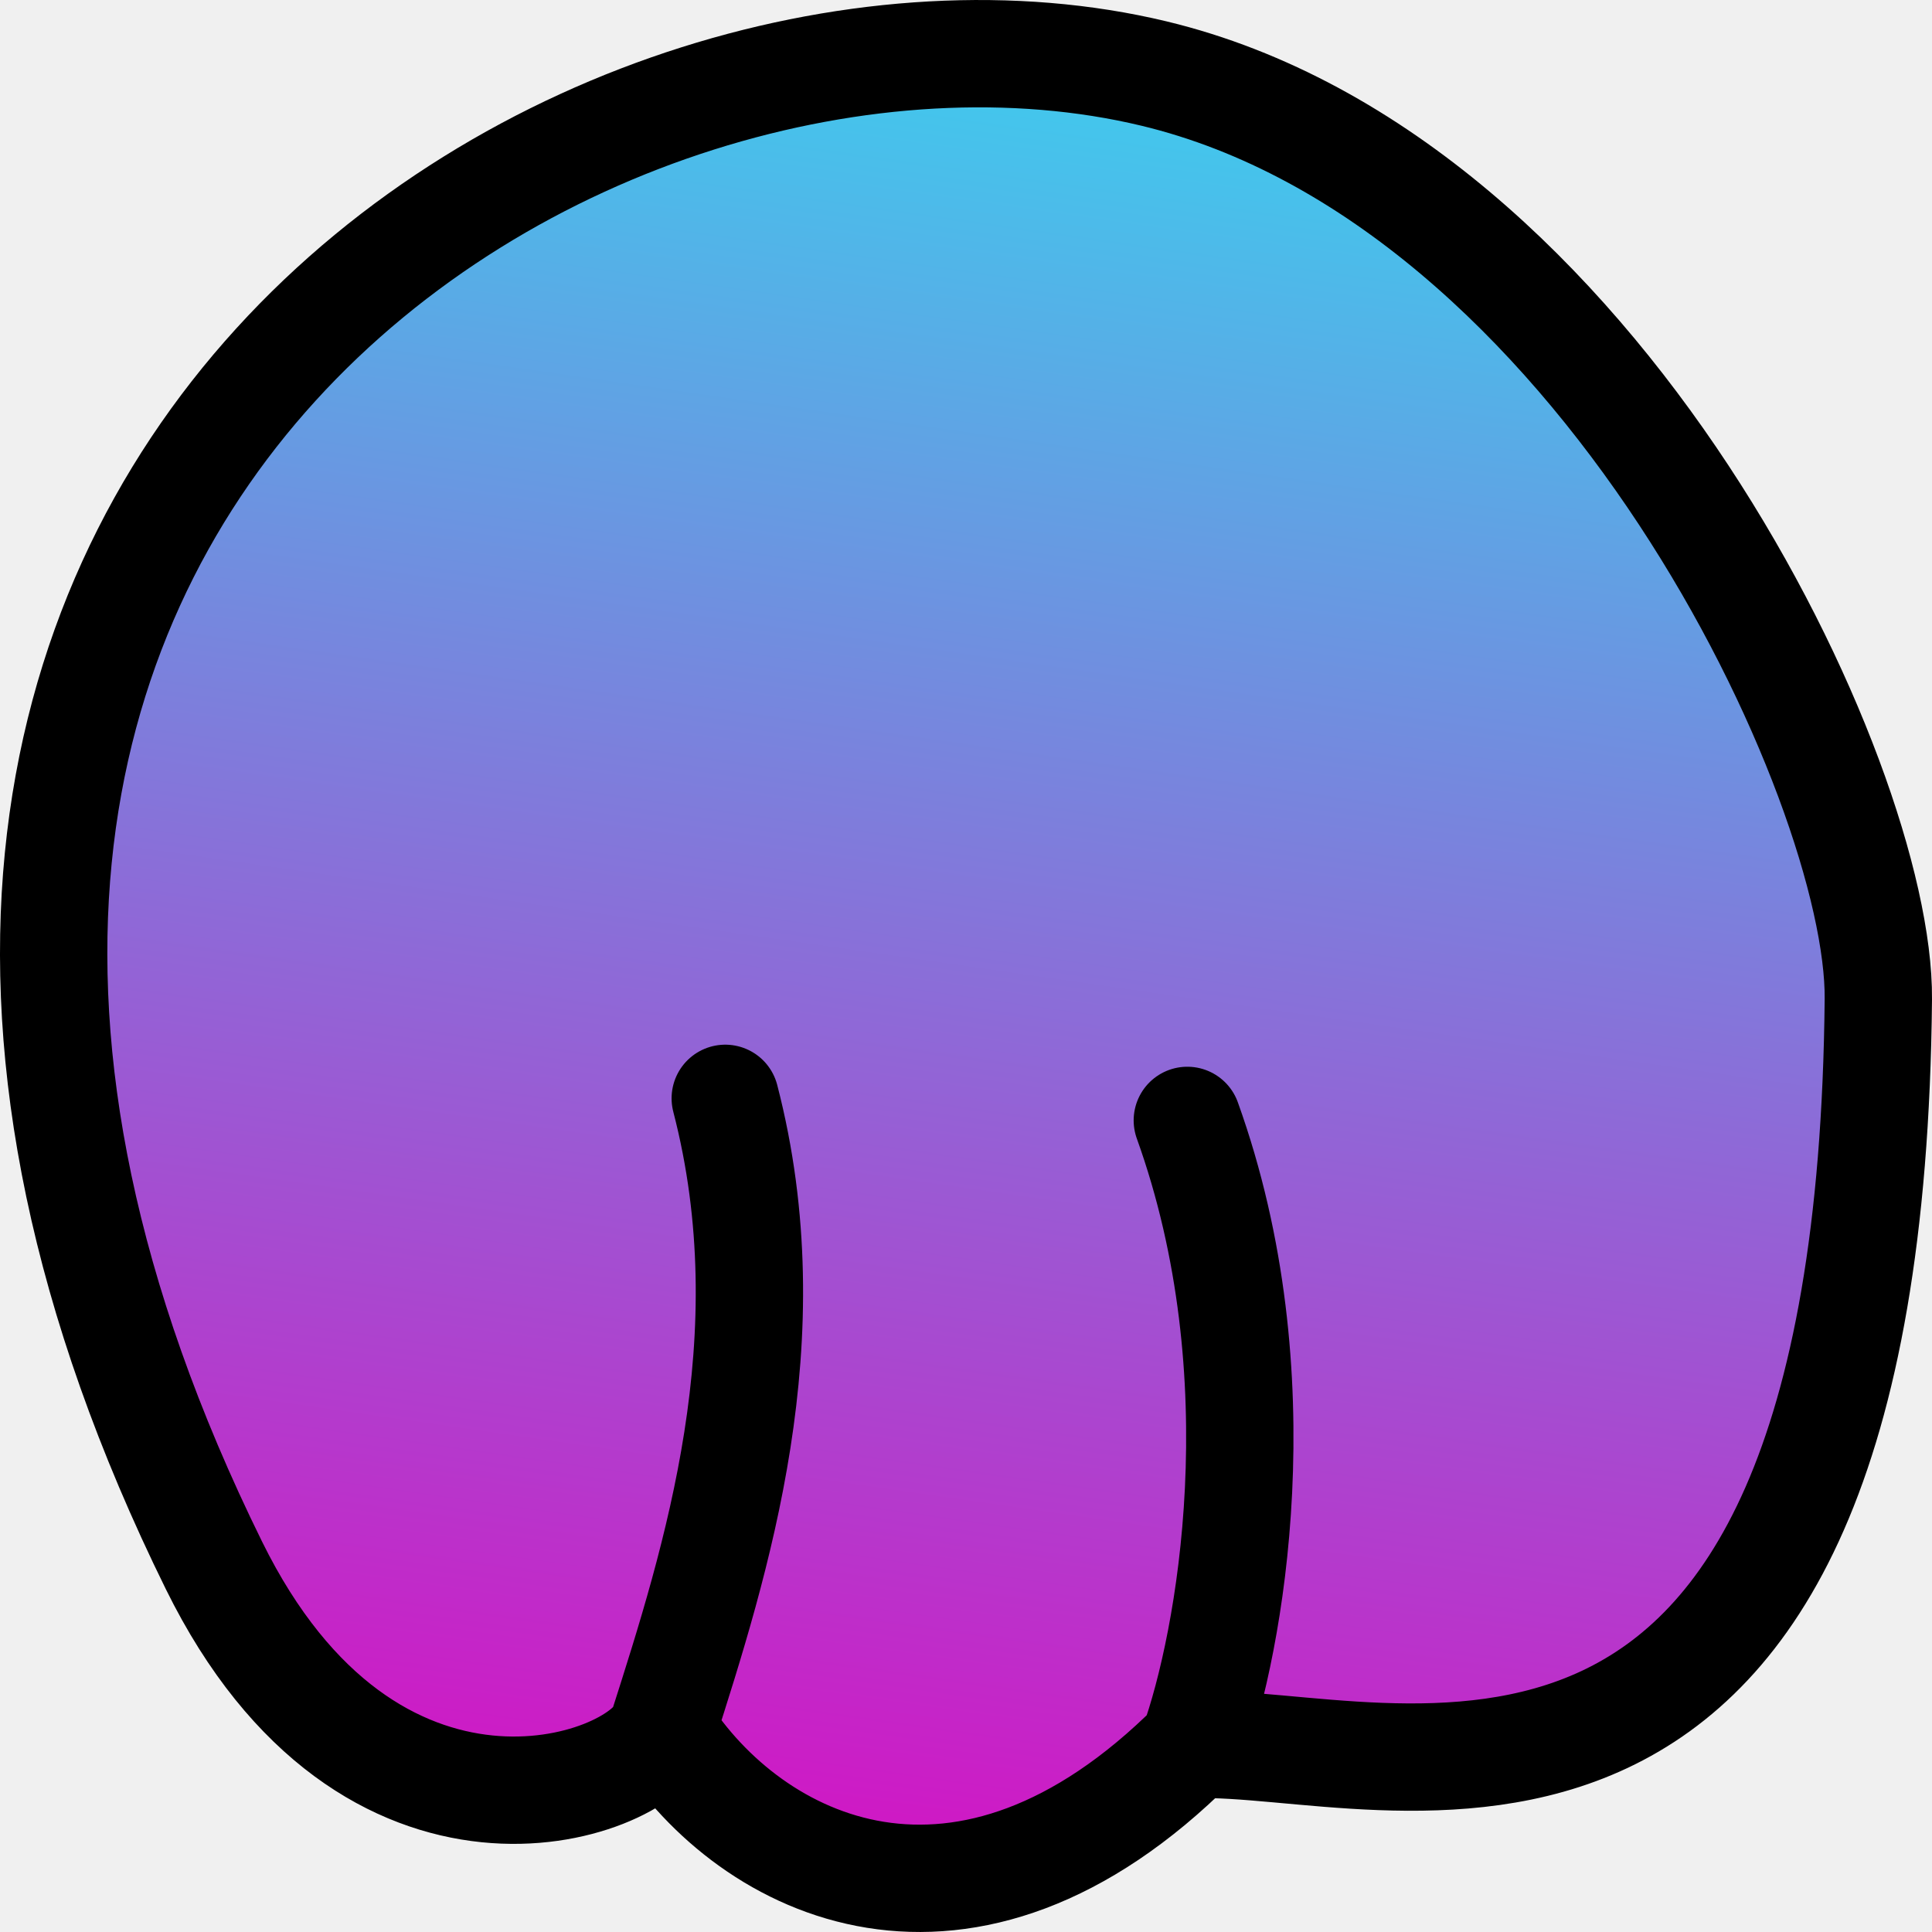
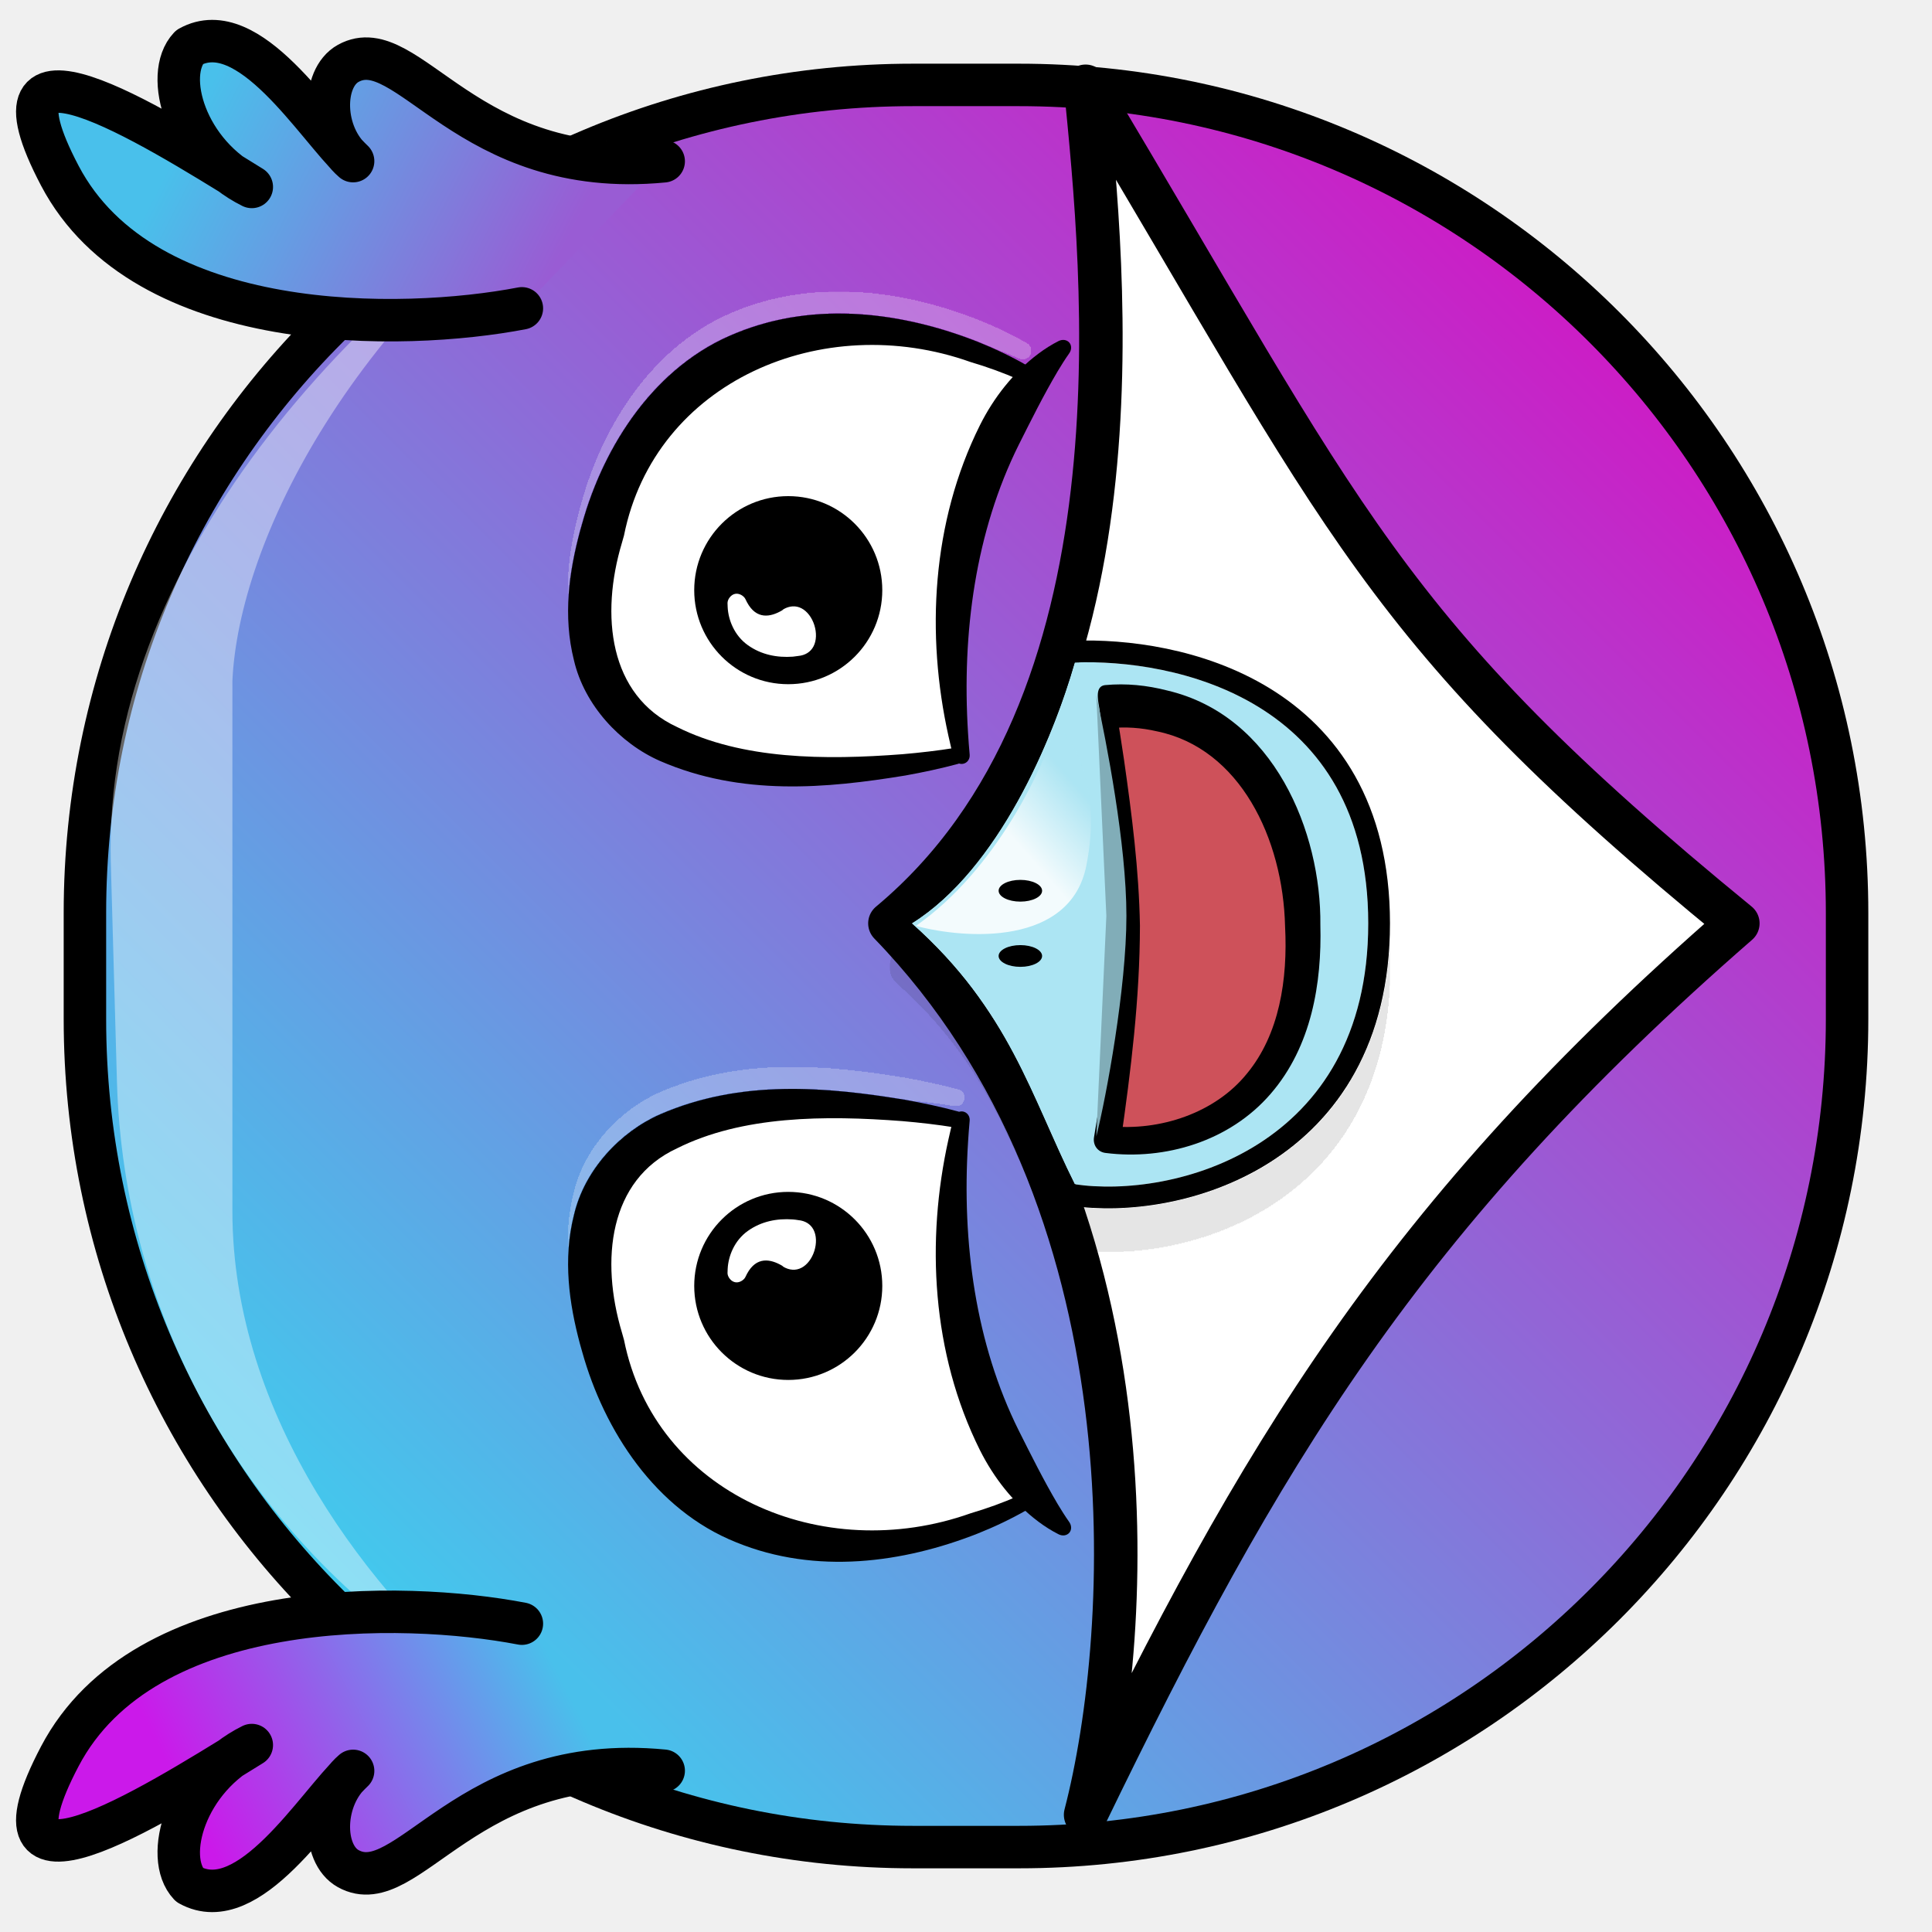
- <svg xmlns="http://www.w3.org/2000/svg" width="36" height="36" viewBox="0 0 36 36" fill="none">
-   <path d="M21.501 1.37C29.791 3.361 35.037 14.573 35 18.619C34.839 36.014 25.82 32.379 22.238 32.508C17.978 36.764 13.998 34.818 12.342 32.221C11.864 33.364 6.889 35.059 3.987 29.169C-5.923 9.057 11.138 -1.12 21.501 1.37Z" fill="url(#paint0_linear_2169_8531)" />
-   <path d="M12.342 32.221C11.864 33.364 6.889 35.059 3.987 29.169C-5.923 9.057 11.138 -1.12 21.501 1.37C29.791 3.361 35.037 14.573 35 18.619C34.839 36.014 25.82 32.379 22.238 32.508M12.342 32.221C13.998 34.818 17.978 36.764 22.238 32.508M12.342 32.221C13.349 29.071 14.671 24.924 13.514 20.466M22.238 32.508C22.915 30.618 23.839 25.645 22.124 20.877" stroke="black" stroke-width="2" stroke-linecap="round" />
+ <svg xmlns="http://www.w3.org/2000/svg" width="91" height="91" viewBox="0 0 91 91" fill="none">
+   <rect x="4" y="87" width="83" height="83" rx="39" transform="rotate(-90 4 87)" fill="url(#paint0_linear_2037_1255)" stroke="black" stroke-width="2" />
+   <path d="M41.916 43.492C54.614 56.6 53.351 76.945 51.133 85.48C59.325 68.582 65.982 57.317 81.855 43.492C64.958 29.666 63.422 24.546 51.133 4.064C51.986 12.769 54.205 33.251 41.916 43.492Z" fill="white" stroke="black" stroke-width="2.048" stroke-linecap="round" stroke-linejoin="round" />
+   <path d="M40.48 73.19L48.183 70.687L44.524 61.251L45.294 52.779L35.666 52.008L29.889 53.741L27.578 58.941L29.119 65.68L32.97 70.687L40.48 73.19Z" fill="white" />
+   <g filter="url(#filter0_d_2037_1255)">
+     <path d="M48.357 71.126C48.443 71.077 48.509 70.997 48.539 70.901C48.57 70.806 48.562 70.703 48.517 70.614C48.471 70.526 48.393 70.459 48.298 70.427C48.203 70.395 48.1 70.401 48.009 70.442C47.265 70.771 46.494 71.049 45.712 71.28C38.749 73.758 30.843 70.364 29.391 63.11C29.357 62.992 29.324 62.876 29.293 62.762C28.274 59.364 28.672 55.578 31.885 54.09C34.954 52.553 38.847 52.525 42.512 52.807C43.328 52.877 44.175 52.975 44.958 53.101C45.056 53.118 45.158 53.098 45.242 53.044C45.326 52.989 45.385 52.904 45.406 52.807C45.428 52.711 45.41 52.609 45.357 52.524C45.304 52.439 45.22 52.378 45.124 52.351C44.321 52.134 43.476 51.955 42.645 51.805C38.904 51.192 34.916 50.828 31.093 52.486C29.206 53.315 27.527 55.111 27.034 57.23C26.507 59.321 26.809 61.401 27.316 63.299C27.351 63.426 27.387 63.554 27.425 63.684C28.456 67.374 30.866 71.126 34.679 72.646C38.442 74.183 42.55 73.609 46.044 72.235C46.84 71.918 47.616 71.55 48.357 71.126Z" fill="black" />
+   </g>
+   <path d="M49.862 72.268C49.945 72.309 50.04 72.33 50.133 72.318C50.227 72.305 50.31 72.261 50.369 72.192C50.427 72.122 50.456 72.032 50.451 71.938C50.447 71.844 50.41 71.754 50.355 71.679C50.164 71.408 49.989 71.128 49.817 70.842C49.146 69.706 48.569 68.543 47.986 67.384C45.952 63.296 45.299 58.541 45.596 53.803C45.616 53.466 45.642 53.128 45.673 52.783C45.681 52.685 45.657 52.586 45.598 52.506C45.54 52.425 45.454 52.371 45.357 52.354C45.261 52.337 45.162 52.36 45.08 52.415C44.998 52.471 44.941 52.557 44.916 52.651C44.827 52.995 44.746 53.334 44.672 53.672C43.615 58.439 43.877 63.728 46.154 68.3C46.803 69.595 47.727 70.787 48.915 71.676C49.215 71.9 49.529 72.1 49.862 72.268Z" fill="black" />
+   <circle cx="37.128" cy="60.569" r="4.429" transform="rotate(-90 37.1278 60.5687)" fill="black" />
+   <path d="M37.604 57.47C37.916 57.5 38.177 57.649 38.318 57.922C38.459 58.193 38.469 58.565 38.357 58.92C38.245 59.275 38.023 59.574 37.751 59.714C37.479 59.856 37.179 59.829 36.907 59.673C36.889 59.655 36.865 59.636 36.839 59.617C36.291 59.295 35.63 59.171 35.185 59.998C35.162 60.04 35.14 60.084 35.119 60.131C35.082 60.219 35.003 60.294 34.911 60.344C34.819 60.394 34.721 60.413 34.628 60.395C34.535 60.377 34.45 60.324 34.383 60.244C34.315 60.164 34.27 60.065 34.267 59.97C34.268 59.902 34.27 59.836 34.274 59.77C34.303 59.177 34.582 58.436 35.225 57.978C35.86 57.524 36.604 57.383 37.344 57.437C37.428 57.444 37.516 57.455 37.604 57.47Z" fill="white" />
+   <path d="M40.48 15.141L48.183 17.644L44.524 27.08L45.294 35.553L35.666 36.323L29.889 34.59L27.578 29.391L29.119 22.651L32.97 17.644L40.48 15.141Z" fill="white" />
+   <g filter="url(#filter1_d_2037_1255)">
+     <path d="M48.357 17.205C48.443 17.254 48.509 17.334 48.539 17.43C48.57 17.525 48.562 17.628 48.517 17.717C48.471 17.805 48.393 17.873 48.298 17.905C48.203 17.936 48.1 17.93 48.009 17.89C47.265 17.56 46.494 17.282 45.712 17.051C38.749 14.573 30.843 17.967 29.391 25.222C29.357 25.339 29.324 25.455 29.293 25.569C28.274 28.968 28.672 32.753 31.885 34.241C34.954 35.778 38.847 35.806 42.512 35.524C43.328 35.454 44.175 35.356 44.958 35.23C45.056 35.214 45.158 35.233 45.242 35.288C45.326 35.342 45.385 35.427 45.406 35.524C45.428 35.621 45.41 35.722 45.357 35.808C45.304 35.893 45.22 35.953 45.124 35.98C44.321 36.197 43.476 36.377 42.645 36.527C38.904 37.139 34.916 37.504 31.093 35.845C29.206 35.017 27.527 33.22 27.034 31.101C26.507 29.01 26.809 26.93 27.316 25.032C27.351 24.905 27.387 24.777 27.425 24.647C28.456 20.957 30.866 17.205 34.679 15.686C38.442 14.148 42.55 14.723 46.044 16.096C46.84 16.413 47.616 16.781 48.357 17.205Z" fill="black" />
+   </g>
+   <path d="M49.862 16.063C49.945 16.023 50.04 16.001 50.133 16.014C50.227 16.026 50.31 16.07 50.369 16.14C50.427 16.209 50.456 16.299 50.451 16.393C50.447 16.487 50.41 16.577 50.355 16.652C50.164 16.923 49.989 17.203 49.817 17.489C49.146 18.625 48.569 19.788 47.986 20.947C45.952 25.035 45.299 29.79 45.596 34.529C45.616 34.865 45.642 35.203 45.673 35.548C45.681 35.646 45.657 35.745 45.598 35.826C45.54 35.906 45.454 35.96 45.357 35.977C45.261 35.994 45.162 35.972 45.08 35.916C44.998 35.86 44.941 35.775 44.916 35.68C44.827 35.336 44.746 34.998 44.672 34.659C43.615 29.892 43.877 24.603 46.154 20.032C46.803 18.736 47.727 17.544 48.915 16.655C49.215 16.431 49.529 16.231 49.862 16.063Z" fill="black" />
+   <circle cx="4.429" cy="4.429" r="4.429" transform="matrix(0 1 1 0 32.6988 23.3686)" fill="black" />
+   <path d="M37.604 30.896C37.916 30.866 38.177 30.717 38.318 30.444C38.459 30.173 38.469 29.801 38.357 29.446C38.245 29.091 38.023 28.793 37.751 28.652C37.479 28.51 37.179 28.538 36.907 28.693C36.889 28.711 36.865 28.73 36.839 28.749C36.291 29.071 35.63 29.196 35.185 28.368C35.162 28.326 35.14 28.282 35.119 28.235C35.082 28.148 35.003 28.072 34.911 28.022C34.819 27.973 34.721 27.953 34.628 27.971C34.535 27.989 34.45 28.042 34.383 28.122C34.315 28.202 34.27 28.301 34.267 28.397C34.268 28.464 34.27 28.53 34.274 28.596C34.303 29.19 34.582 29.931 35.225 30.388C35.86 30.842 36.604 30.983 37.344 30.93C37.428 30.922 37.516 30.911 37.604 30.896Z" fill="white" />
+   <g filter="url(#filter2_d_2037_1255)">
+     <path d="M64.446 43.492C64.446 54.142 55.229 56.464 50.62 55.781C48.572 51.684 47.548 47.588 42.94 43.492C47.036 40.931 49.596 34.787 50.62 31.203C55.229 31.032 64.446 32.841 64.446 43.492Z" fill="#ACE5F3" />
+     <path d="M42.43 43.449C42.444 43.288 42.532 43.143 42.668 43.057C44.611 41.843 46.223 39.753 47.485 37.482C48.585 35.502 49.398 33.421 49.921 31.751L50.128 31.062L50.157 30.985C50.237 30.813 50.408 30.698 50.602 30.691C52.966 30.604 56.533 31.02 59.529 32.852C62.56 34.707 64.958 37.987 64.958 43.492C64.958 48.992 62.564 52.399 59.535 54.319C56.539 56.219 52.956 56.644 50.545 56.287C50.38 56.262 50.237 56.159 50.162 56.01C48.07 51.825 47.111 47.884 42.6 43.875C42.479 43.768 42.416 43.61 42.43 43.449Z" stroke="black" stroke-width="1.024" stroke-linecap="round" stroke-linejoin="round" />
+   </g>
+   <path d="M61.36 43.601C61.018 34.583 55.082 32.968 52.157 33.288C52.157 33.288 53.19 39.6 53.181 43.601C53.171 47.601 52.157 53.674 52.157 53.674C55.367 54.074 61.703 52.618 61.36 43.601Z" fill="#CE515A" />
+   <path d="M52.045 32.27C52.12 32.948 52.194 33.627 52.268 34.306C52.978 34.219 53.758 34.276 54.496 34.447C58.405 35.25 60.432 39.502 60.529 43.632C60.66 46.141 60.258 48.727 58.728 50.573C57.235 52.42 54.642 53.289 52.235 53.042L52.785 53.779C53.268 50.408 53.687 47.044 53.693 43.602C53.646 40.96 53.312 38.379 52.945 35.803C52.818 34.942 52.684 34.083 52.536 33.226C52.283 33.267 52.03 33.308 51.778 33.35C51.902 34.195 52.016 35.057 52.12 35.913C52.422 38.474 52.688 41.059 52.669 43.599C52.583 46.913 52.086 50.274 51.529 53.569C51.471 53.94 51.705 54.264 52.078 54.306C54.877 54.659 57.922 53.757 59.847 51.523C61.783 49.287 62.262 46.294 62.191 43.569C62.237 39.204 60.014 33.7 54.973 32.522C54.031 32.28 53.054 32.175 52.045 32.27ZM52.268 34.306L52.045 32.27C51.592 32.325 51.698 32.9 51.778 33.35L52.536 33.226L52.268 34.306Z" fill="black" />
+   <path d="M28.602 83.431C27.089 82.731 25.187 81.51 23.196 79.86L20.662 78.186C11.471 72.114 5.816 61.945 5.508 50.935L5.219 40.627C4.825 26.591 16.548 13.825 28.602 6.624C16.5 14.684 11.24 25.572 10.946 32.075L10.946 57.032C10.946 66.74 17.442 75.091 23.196 79.86L28.602 83.431Z" fill="white" fill-opacity="0.4" />
+   <path d="M51.167 40.778C50.411 44.556 45.5 44.241 43.139 43.611C46.917 40.967 49.12 36.213 49.75 34.167C50.537 34.796 51.922 37 51.167 40.778Z" fill="url(#paint1_linear_2037_1255)" fill-opacity="0.85" />
+   <ellipse cx="48.06" cy="45.028" rx="0.512" ry="1.024" transform="rotate(-90 48.0602 45.0278)" fill="black" />
+   <ellipse cx="48.06" cy="41.956" rx="0.512" ry="1.024" transform="rotate(-90 48.0602 41.9555)" fill="black" />
+   <path d="M53.056 43.139C53.056 39.739 52.111 34.954 51.639 32.75L52.111 43.139L51.639 53.528C52.111 51.639 53.056 46.539 53.056 43.139Z" fill="#81ADB8" />
+   <path d="M24.581 76.477C18.987 75.401 6.804 75.144 2.82 82.721C-0.901 89.798 5.948 85.84 10.855 82.816C8.528 84.576 7.831 87.623 8.925 88.781C11.551 90.237 14.493 85.691 16.29 83.758C15.164 85.108 15.247 87.375 16.402 88.015C19.203 89.566 21.977 82.5 31.261 83.403L24.581 76.477Z" fill="url(#paint2_linear_2037_1255)" />
+   <path d="M24.581 76.477C18.987 75.401 6.804 75.144 2.82 82.721C-1.164 90.297 6.967 85.227 11.86 82.195C8.742 83.74 7.687 87.471 8.925 88.781C11.725 90.333 14.885 85.061 16.632 83.411C15.157 84.676 15.141 87.316 16.402 88.015C19.203 89.566 21.977 82.5 31.261 83.403" stroke="black" stroke-width="2" stroke-linecap="round" stroke-linejoin="round" />
+   <path d="M24.581 14.523C18.987 15.599 6.804 15.856 2.82 8.279C-0.901 1.202 5.948 5.16 10.855 8.184C8.528 6.424 7.831 3.377 8.925 2.219C11.551 0.763 14.493 5.309 16.29 7.241C15.164 5.892 15.247 3.625 16.402 2.985C19.203 1.434 21.977 8.5 31.261 7.597L24.581 14.523Z" fill="url(#paint3_linear_2037_1255)" />
+   <path d="M24.581 14.523C18.987 15.599 6.804 15.856 2.82 8.279C-1.164 0.703 6.967 5.773 11.86 8.805C8.742 7.259 7.687 3.529 8.925 2.219C11.725 0.667 14.885 5.939 16.632 7.589C15.157 6.324 15.141 3.684 16.402 2.985C19.203 1.434 21.977 8.5 31.261 7.597" stroke="black" stroke-width="2" stroke-linecap="round" stroke-linejoin="round" />
  <defs>
-     <linearGradient id="paint0_linear_2169_8531" x1="18" y1="35" x2="22.764" y2="1.681" gradientUnits="userSpaceOnUse">
-       <stop stop-color="#D215C4" />
-       <stop offset="1" stop-color="#40CAED" />
+     <filter id="filter0_d_2037_1255" x="26.758" y="50.265" width="21.799" height="23.297" filterUnits="userSpaceOnUse" color-interpolation-filters="sRGB">
+       <feFlood flood-opacity="0" result="BackgroundImageFix" />
+       <feColorMatrix in="SourceAlpha" type="matrix" values="0 0 0 0 0 0 0 0 0 0 0 0 0 0 0 0 0 0 127 0" result="hardAlpha" />
+       <feOffset dy="-1.024" />
+       <feComposite in2="hardAlpha" operator="out" />
+       <feColorMatrix type="matrix" values="0 0 0 0 1 0 0 0 0 1 0 0 0 0 1 0 0 0 0.25 0" />
+       <feBlend mode="normal" in2="BackgroundImageFix" result="effect1_dropShadow_2037_1255" />
+       <feBlend mode="normal" in="SourceGraphic" in2="effect1_dropShadow_2037_1255" result="shape" />
+     </filter>
+     <filter id="filter1_d_2037_1255" x="26.758" y="13.745" width="21.799" height="23.297" filterUnits="userSpaceOnUse" color-interpolation-filters="sRGB">
+       <feFlood flood-opacity="0" result="BackgroundImageFix" />
+       <feColorMatrix in="SourceAlpha" type="matrix" values="0 0 0 0 0 0 0 0 0 0 0 0 0 0 0 0 0 0 127 0" result="hardAlpha" />
+       <feOffset dy="-1.024" />
+       <feComposite in2="hardAlpha" operator="out" />
+       <feColorMatrix type="matrix" values="0 0 0 0 1 0 0 0 0 1 0 0 0 0 1 0 0 0 0.25 0" />
+       <feBlend mode="normal" in2="BackgroundImageFix" result="effect1_dropShadow_2037_1255" />
+       <feBlend mode="normal" in="SourceGraphic" in2="effect1_dropShadow_2037_1255" result="shape" />
+     </filter>
+     <filter id="filter2_d_2037_1255" x="41.916" y="30.168" width="23.554" height="28.795" filterUnits="userSpaceOnUse" color-interpolation-filters="sRGB">
+       <feFlood flood-opacity="0" result="BackgroundImageFix" />
+       <feColorMatrix in="SourceAlpha" type="matrix" values="0 0 0 0 0 0 0 0 0 0 0 0 0 0 0 0 0 0 127 0" result="hardAlpha" />
+       <feOffset dy="2.048" />
+       <feComposite in2="hardAlpha" operator="out" />
+       <feColorMatrix type="matrix" values="0 0 0 0 0 0 0 0 0 0 0 0 0 0 0 0 0 0 0.1 0" />
+       <feBlend mode="normal" in2="BackgroundImageFix" result="effect1_dropShadow_2037_1255" />
+       <feBlend mode="normal" in="SourceGraphic" in2="effect1_dropShadow_2037_1255" result="shape" />
+     </filter>
+     <linearGradient id="paint0_linear_2037_1255" x1="3" y1="88" x2="88" y2="173" gradientUnits="userSpaceOnUse">
+       <stop offset="0.132" stop-color="#3FCDEE" />
+       <stop offset="0.869" stop-color="#D215C4" />
+     </linearGradient>
+     <linearGradient id="paint1_linear_2037_1255" x1="43.139" y1="43.611" x2="50.694" y2="37" gradientUnits="userSpaceOnUse">
+       <stop offset="0.615" stop-color="white" />
+       <stop offset="1" stop-color="#ACE5F3" />
+     </linearGradient>
+     <linearGradient id="paint2_linear_2037_1255" x1="10.15" y1="87.507" x2="26.477" y2="79.146" gradientUnits="userSpaceOnUse">
+       <stop stop-color="#CB19EA" />
+       <stop offset="1" stop-color="#49C0EB" />
+     </linearGradient>
+     <linearGradient id="paint3_linear_2037_1255" x1="10.15" y1="3.493" x2="26.477" y2="11.854" gradientUnits="userSpaceOnUse">
+       <stop stop-color="#49C0EB" />
+       <stop offset="1" stop-color="#995CD4" />
    </linearGradient>
  </defs>
</svg>
